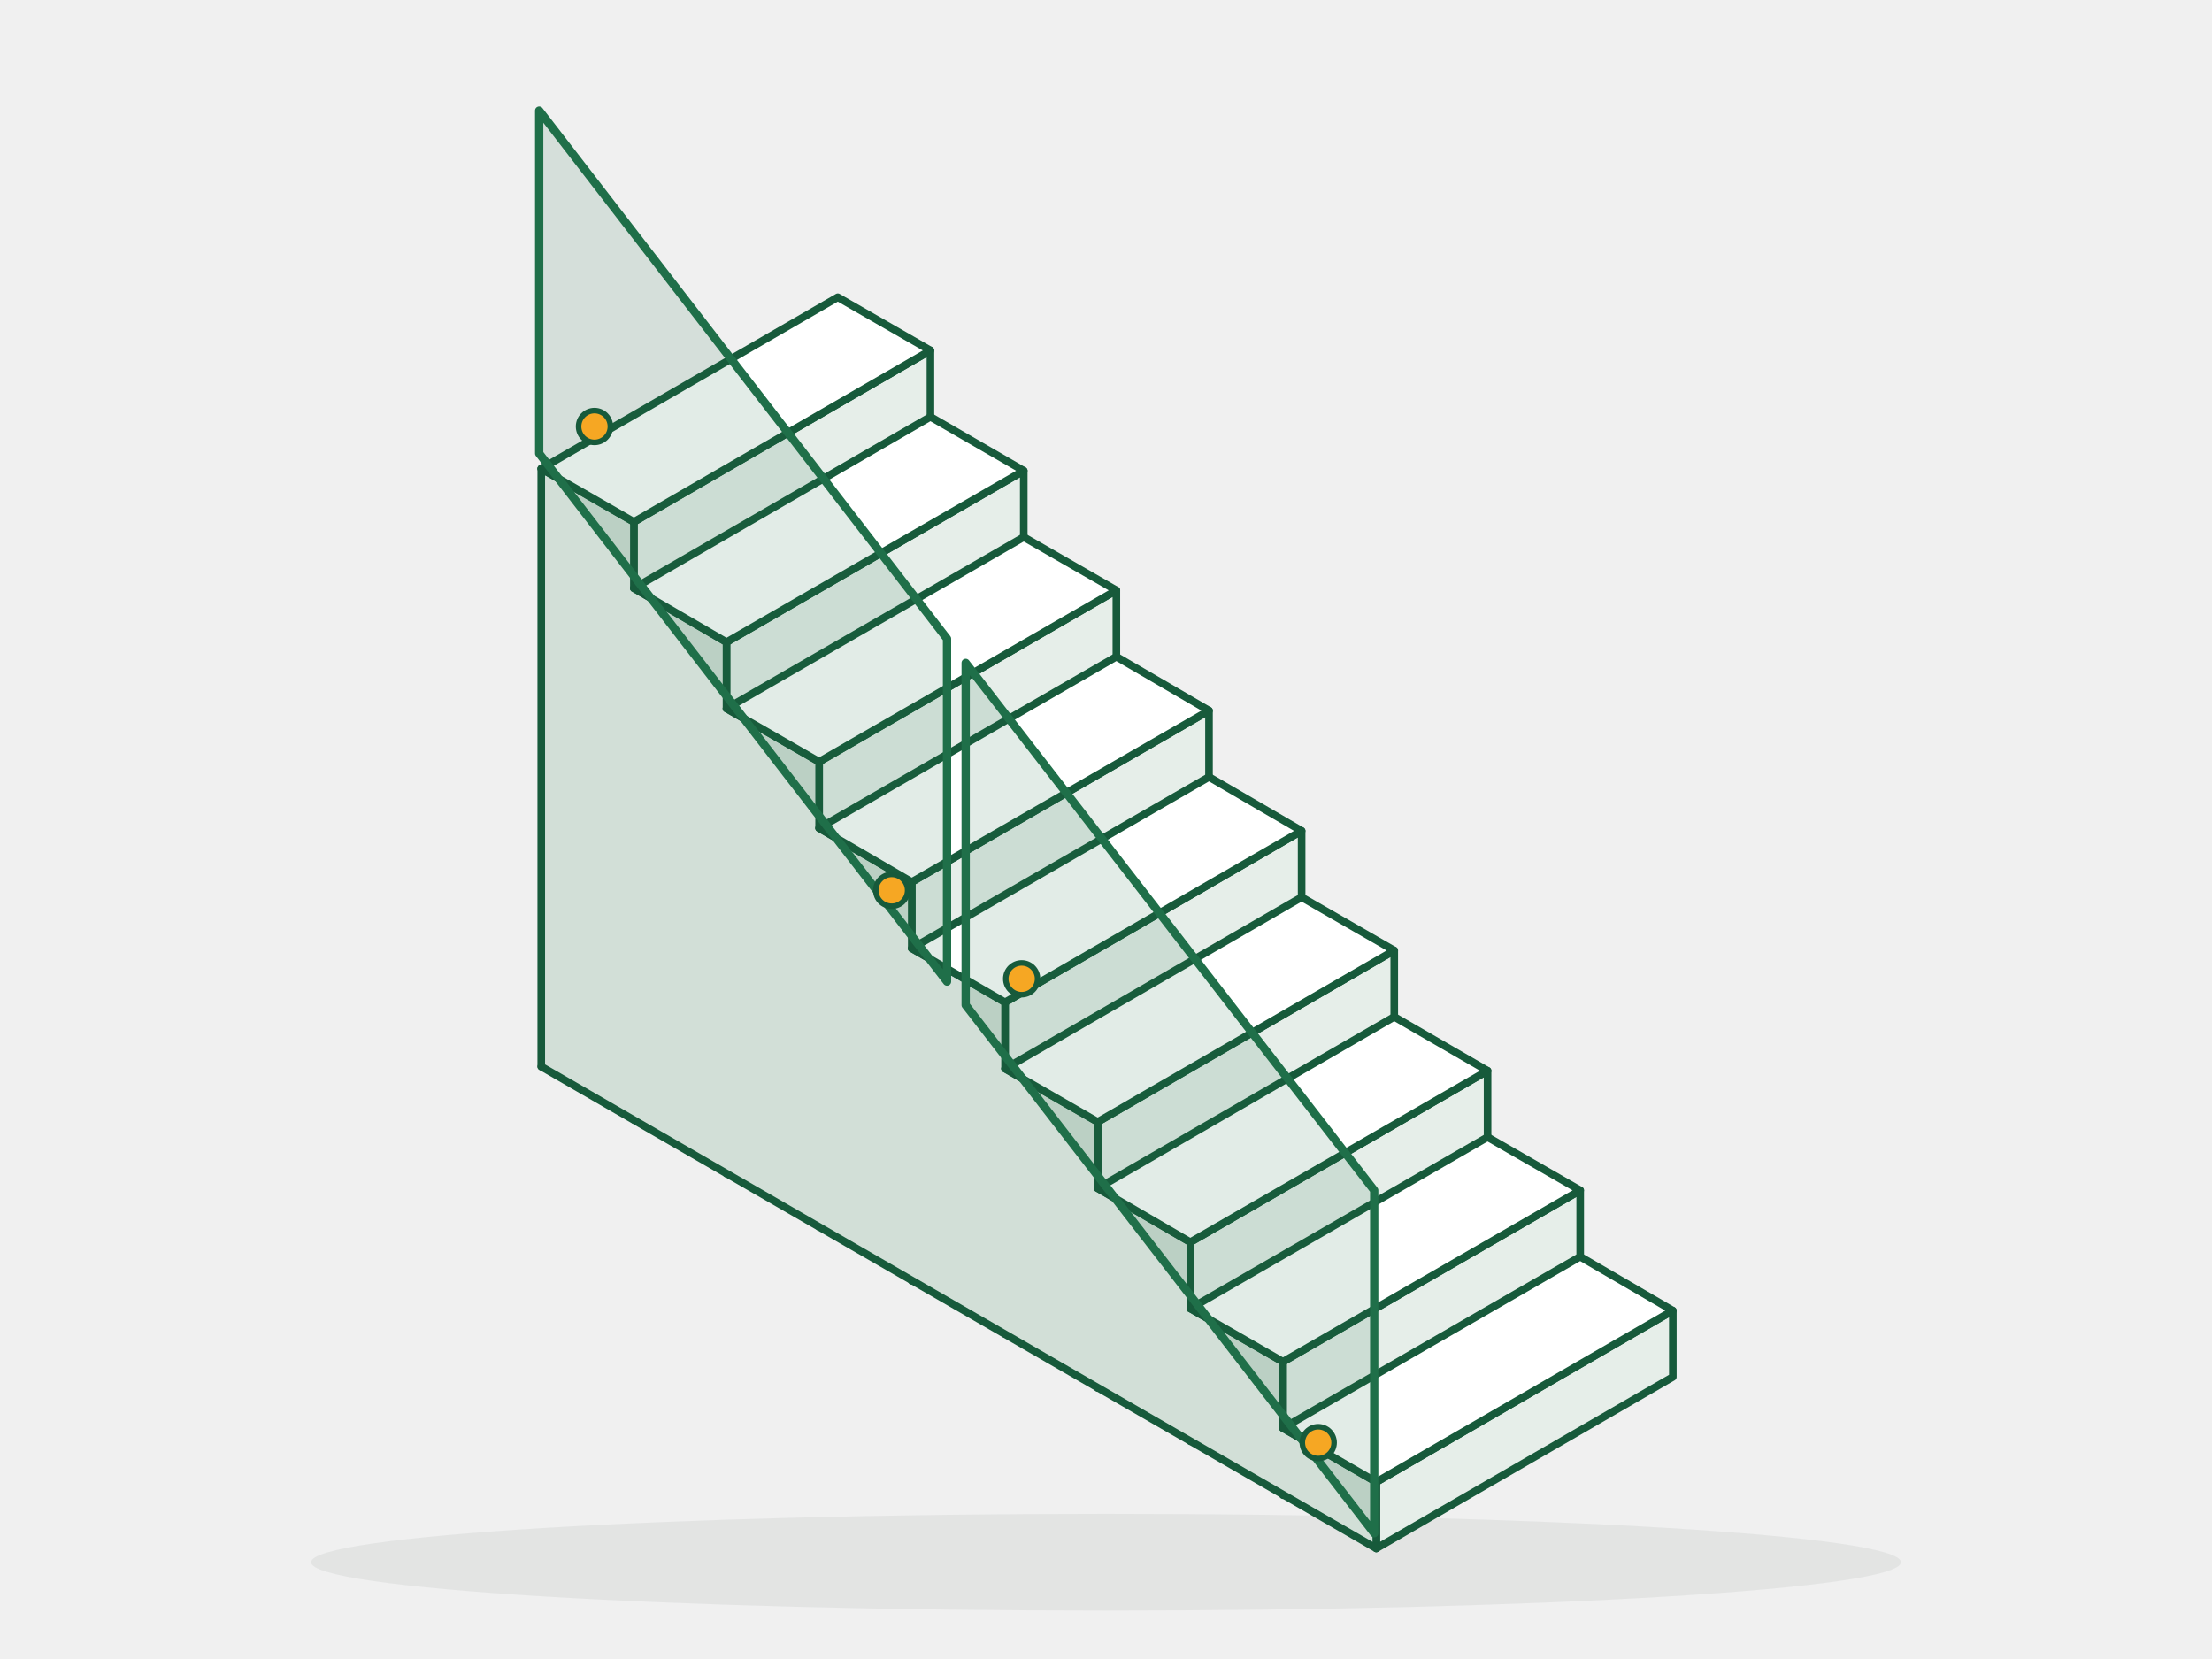
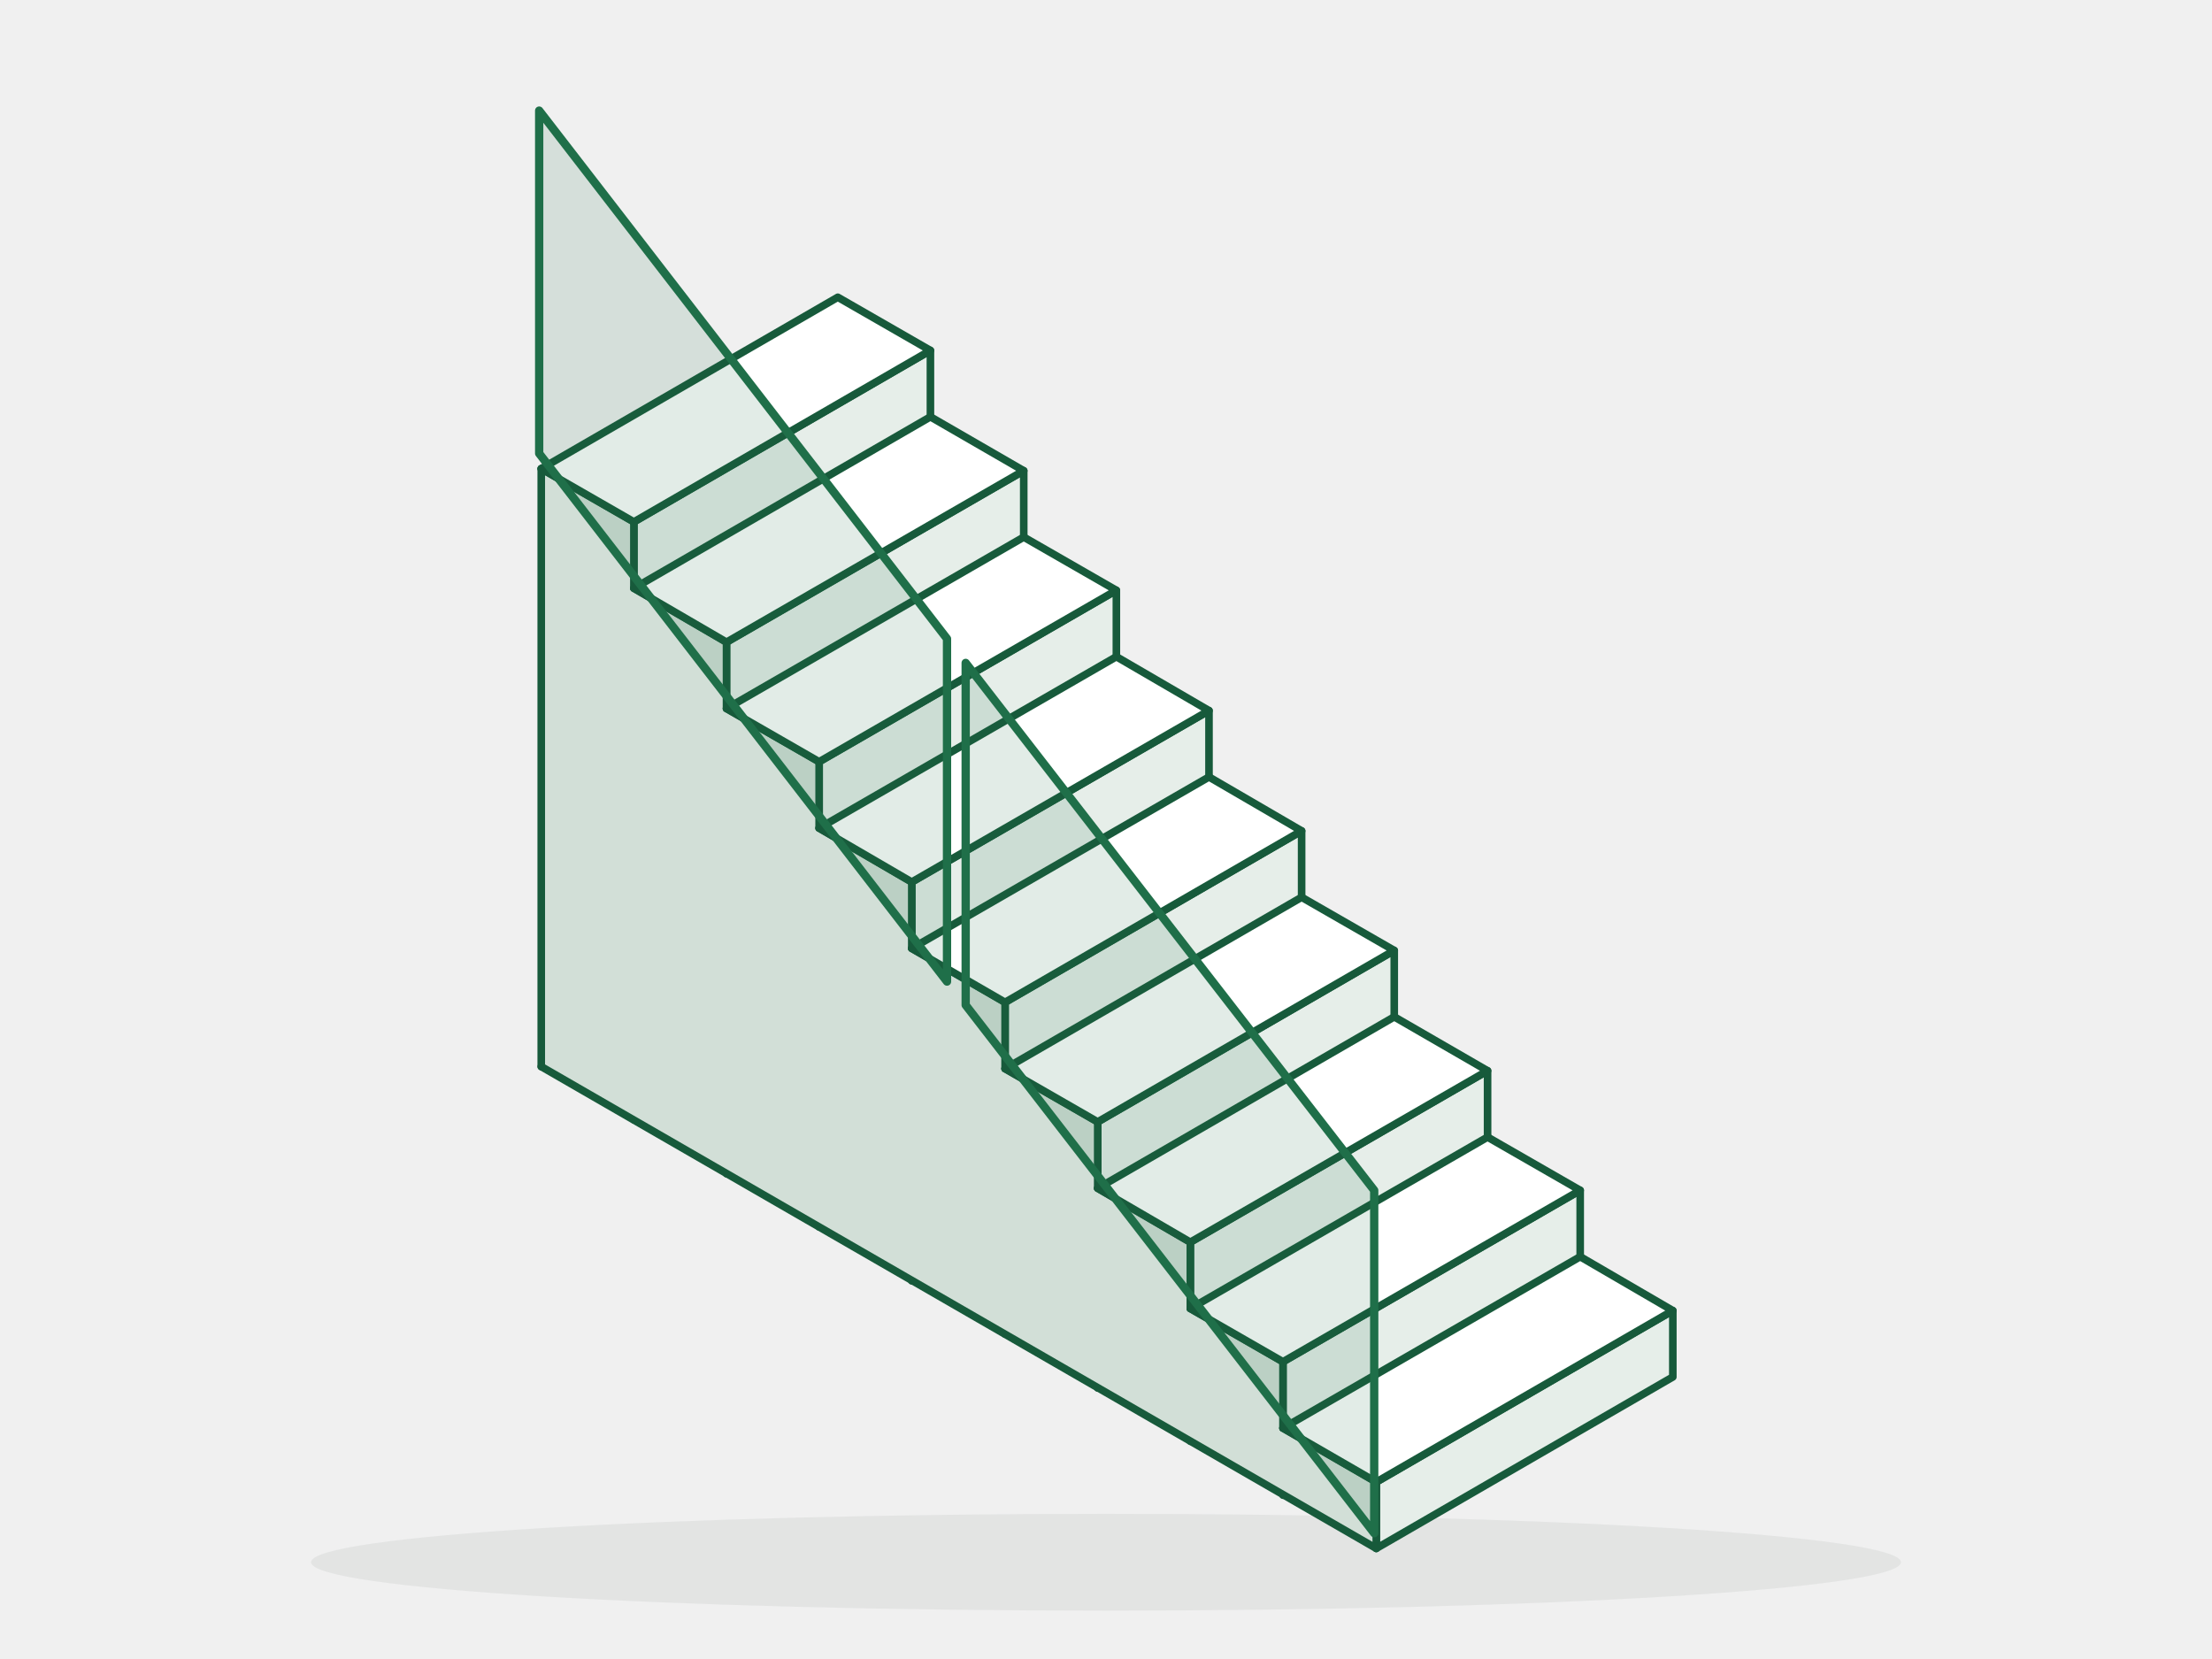
<svg xmlns="http://www.w3.org/2000/svg" viewBox="0 0 320 240" fill="none" stroke-linejoin="round" stroke-linecap="round">
  <ellipse cx="160" cy="226" rx="115" ry="7" fill="#0d1f17" opacity="0.06" />
  <polygon points="134.6,137.2 91.7,162.0 91.7,75.5 134.6,50.7" fill="#e6eee9" stroke="#175a3b" stroke-width="1.1" />
  <polygon points="78.3,154.3 91.7,162.0 91.7,75.5 78.3,67.8" fill="#d2dfd7" stroke="#d2dfd7" stroke-width="0.6" />
  <line x1="78.3" y1="67.8" x2="91.7" y2="75.5" stroke="#175a3b" stroke-width="1.1" />
  <line x1="91.7" y1="85.1" x2="91.7" y2="75.5" stroke="#175a3b" stroke-width="1.1" />
  <polygon points="121.2,43.0 134.6,50.7 91.7,75.5 78.3,67.8" fill="#ffffff" stroke="#175a3b" stroke-width="1.1" />
  <polygon points="148.1,145.0 105.1,169.8 105.1,92.9 148.1,68.1" fill="#e6eee9" stroke="#175a3b" stroke-width="1.1" />
  <polygon points="91.7,162.0 105.1,169.8 105.1,92.9 91.7,85.1" fill="#d2dfd7" stroke="#d2dfd7" stroke-width="0.6" />
  <line x1="91.7" y1="85.1" x2="105.1" y2="92.9" stroke="#175a3b" stroke-width="1.1" />
  <line x1="105.1" y1="102.5" x2="105.1" y2="92.9" stroke="#175a3b" stroke-width="1.1" />
  <polygon points="134.6,60.3 148.1,68.1 105.1,92.9 91.7,85.1" fill="#ffffff" stroke="#175a3b" stroke-width="1.1" />
  <polygon points="161.5,152.7 118.5,177.5 118.5,110.2 161.5,85.4" fill="#e6eee9" stroke="#175a3b" stroke-width="1.1" />
  <polygon points="105.1,169.8 118.5,177.5 118.5,110.2 105.1,102.5" fill="#d2dfd7" stroke="#d2dfd7" stroke-width="0.6" />
  <line x1="105.1" y1="102.5" x2="118.5" y2="110.2" stroke="#175a3b" stroke-width="1.1" />
  <line x1="118.5" y1="119.8" x2="118.5" y2="110.2" stroke="#175a3b" stroke-width="1.1" />
  <polygon points="148.1,77.7 161.5,85.4 118.5,110.2 105.1,102.5" fill="#ffffff" stroke="#175a3b" stroke-width="1.1" />
  <polygon points="174.9,160.5 131.9,185.3 131.9,127.6 174.9,102.8" fill="#e6eee9" stroke="#175a3b" stroke-width="1.1" />
  <polygon points="118.5,177.5 131.9,185.3 131.9,127.6 118.5,119.8" fill="#d2dfd7" stroke="#d2dfd7" stroke-width="0.6" />
  <line x1="118.5" y1="119.8" x2="131.9" y2="127.6" stroke="#175a3b" stroke-width="1.1" />
  <line x1="131.9" y1="137.2" x2="131.9" y2="127.6" stroke="#175a3b" stroke-width="1.1" />
  <polygon points="161.5,95.0 174.9,102.8 131.9,127.6 118.5,119.8" fill="#ffffff" stroke="#175a3b" stroke-width="1.1" />
  <polygon points="188.3,168.2 145.4,193.0 145.4,145.0 188.3,120.2" fill="#e6eee9" stroke="#175a3b" stroke-width="1.1" />
  <polygon points="131.9,185.3 145.4,193.0 145.4,145.0 131.9,137.2" fill="#d2dfd7" stroke="#d2dfd7" stroke-width="0.6" />
  <line x1="131.9" y1="137.2" x2="145.4" y2="145.0" stroke="#175a3b" stroke-width="1.1" />
  <line x1="145.4" y1="154.6" x2="145.4" y2="145.0" stroke="#175a3b" stroke-width="1.1" />
  <polygon points="174.9,112.4 188.3,120.2 145.4,145.0 131.9,137.2" fill="#ffffff" stroke="#175a3b" stroke-width="1.1" />
  <polygon points="201.7,176.0 158.8,200.8 158.8,162.3 201.7,137.5" fill="#e6eee9" stroke="#175a3b" stroke-width="1.1" />
  <polygon points="145.4,193.0 158.8,200.8 158.8,162.3 145.4,154.6" fill="#d2dfd7" stroke="#d2dfd7" stroke-width="0.6" />
  <line x1="145.4" y1="154.6" x2="158.8" y2="162.3" stroke="#175a3b" stroke-width="1.1" />
  <line x1="158.8" y1="171.9" x2="158.8" y2="162.3" stroke="#175a3b" stroke-width="1.1" />
  <polygon points="188.3,129.8 201.7,137.5 158.8,162.3 145.4,154.6" fill="#ffffff" stroke="#175a3b" stroke-width="1.1" />
  <polygon points="215.2,183.7 172.2,208.5 172.2,179.7 215.2,154.9" fill="#e6eee9" stroke="#175a3b" stroke-width="1.1" />
  <polygon points="158.8,200.8 172.2,208.5 172.2,179.7 158.8,171.9" fill="#d2dfd7" stroke="#d2dfd7" stroke-width="0.6" />
  <line x1="158.8" y1="171.9" x2="172.2" y2="179.7" stroke="#175a3b" stroke-width="1.1" />
  <line x1="172.2" y1="189.3" x2="172.2" y2="179.7" stroke="#175a3b" stroke-width="1.1" />
  <polygon points="201.7,147.1 215.2,154.9 172.2,179.7 158.8,171.9" fill="#ffffff" stroke="#175a3b" stroke-width="1.1" />
  <polygon points="228.6,191.5 185.6,216.3 185.6,197.0 228.6,172.2" fill="#e6eee9" stroke="#175a3b" stroke-width="1.1" />
  <polygon points="172.2,208.5 185.6,216.3 185.6,197.0 172.2,189.3" fill="#d2dfd7" stroke="#d2dfd7" stroke-width="0.6" />
  <line x1="172.2" y1="189.3" x2="185.6" y2="197.0" stroke="#175a3b" stroke-width="1.1" />
  <line x1="185.6" y1="206.6" x2="185.6" y2="197.0" stroke="#175a3b" stroke-width="1.1" />
  <polygon points="215.2,164.5 228.6,172.2 185.6,197.0 172.2,189.3" fill="#ffffff" stroke="#175a3b" stroke-width="1.1" />
  <polygon points="242.0,199.2 199.1,224.0 199.1,214.4 242.0,189.6" fill="#e6eee9" stroke="#175a3b" stroke-width="1.1" />
  <polygon points="185.6,216.3 199.1,224.0 199.1,214.4 185.6,206.6" fill="#d2dfd7" stroke="#d2dfd7" stroke-width="0.6" />
  <line x1="185.6" y1="206.6" x2="199.1" y2="214.4" stroke="#175a3b" stroke-width="1.1" />
  <line x1="199.1" y1="224.0" x2="199.1" y2="214.4" stroke="#175a3b" stroke-width="1.1" />
  <polygon points="228.6,181.8 242.0,189.6 199.1,214.4 185.6,206.6" fill="#ffffff" stroke="#175a3b" stroke-width="1.1" />
  <line x1="78.3" y1="154.3" x2="199.1" y2="224.0" stroke="#175a3b" stroke-width="1.1" />
  <line x1="78.3" y1="154.3" x2="78.3" y2="67.8" stroke="#175a3b" stroke-width="1.1" />
  <polygon points="198.8,221.8 139.7,145.4 139.7,95.9 198.8,172.2" fill="#1f6f49" fill-opacity="0.13" stroke="#1f6f49" stroke-width="1.2" />
-   <circle cx="190.7" cy="208.7" r="2.3" fill="#f6a723" stroke="#175a3b" stroke-width="0.8" />
-   <circle cx="147.8" cy="141.6" r="2.3" fill="#f6a723" stroke="#175a3b" stroke-width="0.8" />
  <polygon points="137.0,142.0 78.0,65.6 78.0,16.0 137.0,92.4" fill="#1f6f49" fill-opacity="0.13" stroke="#1f6f49" stroke-width="1.2" />
-   <circle cx="129.0" cy="128.8" r="2.3" fill="#f6a723" stroke="#175a3b" stroke-width="0.8" />
-   <circle cx="86.0" cy="61.7" r="2.3" fill="#f6a723" stroke="#175a3b" stroke-width="0.8" />
</svg>
